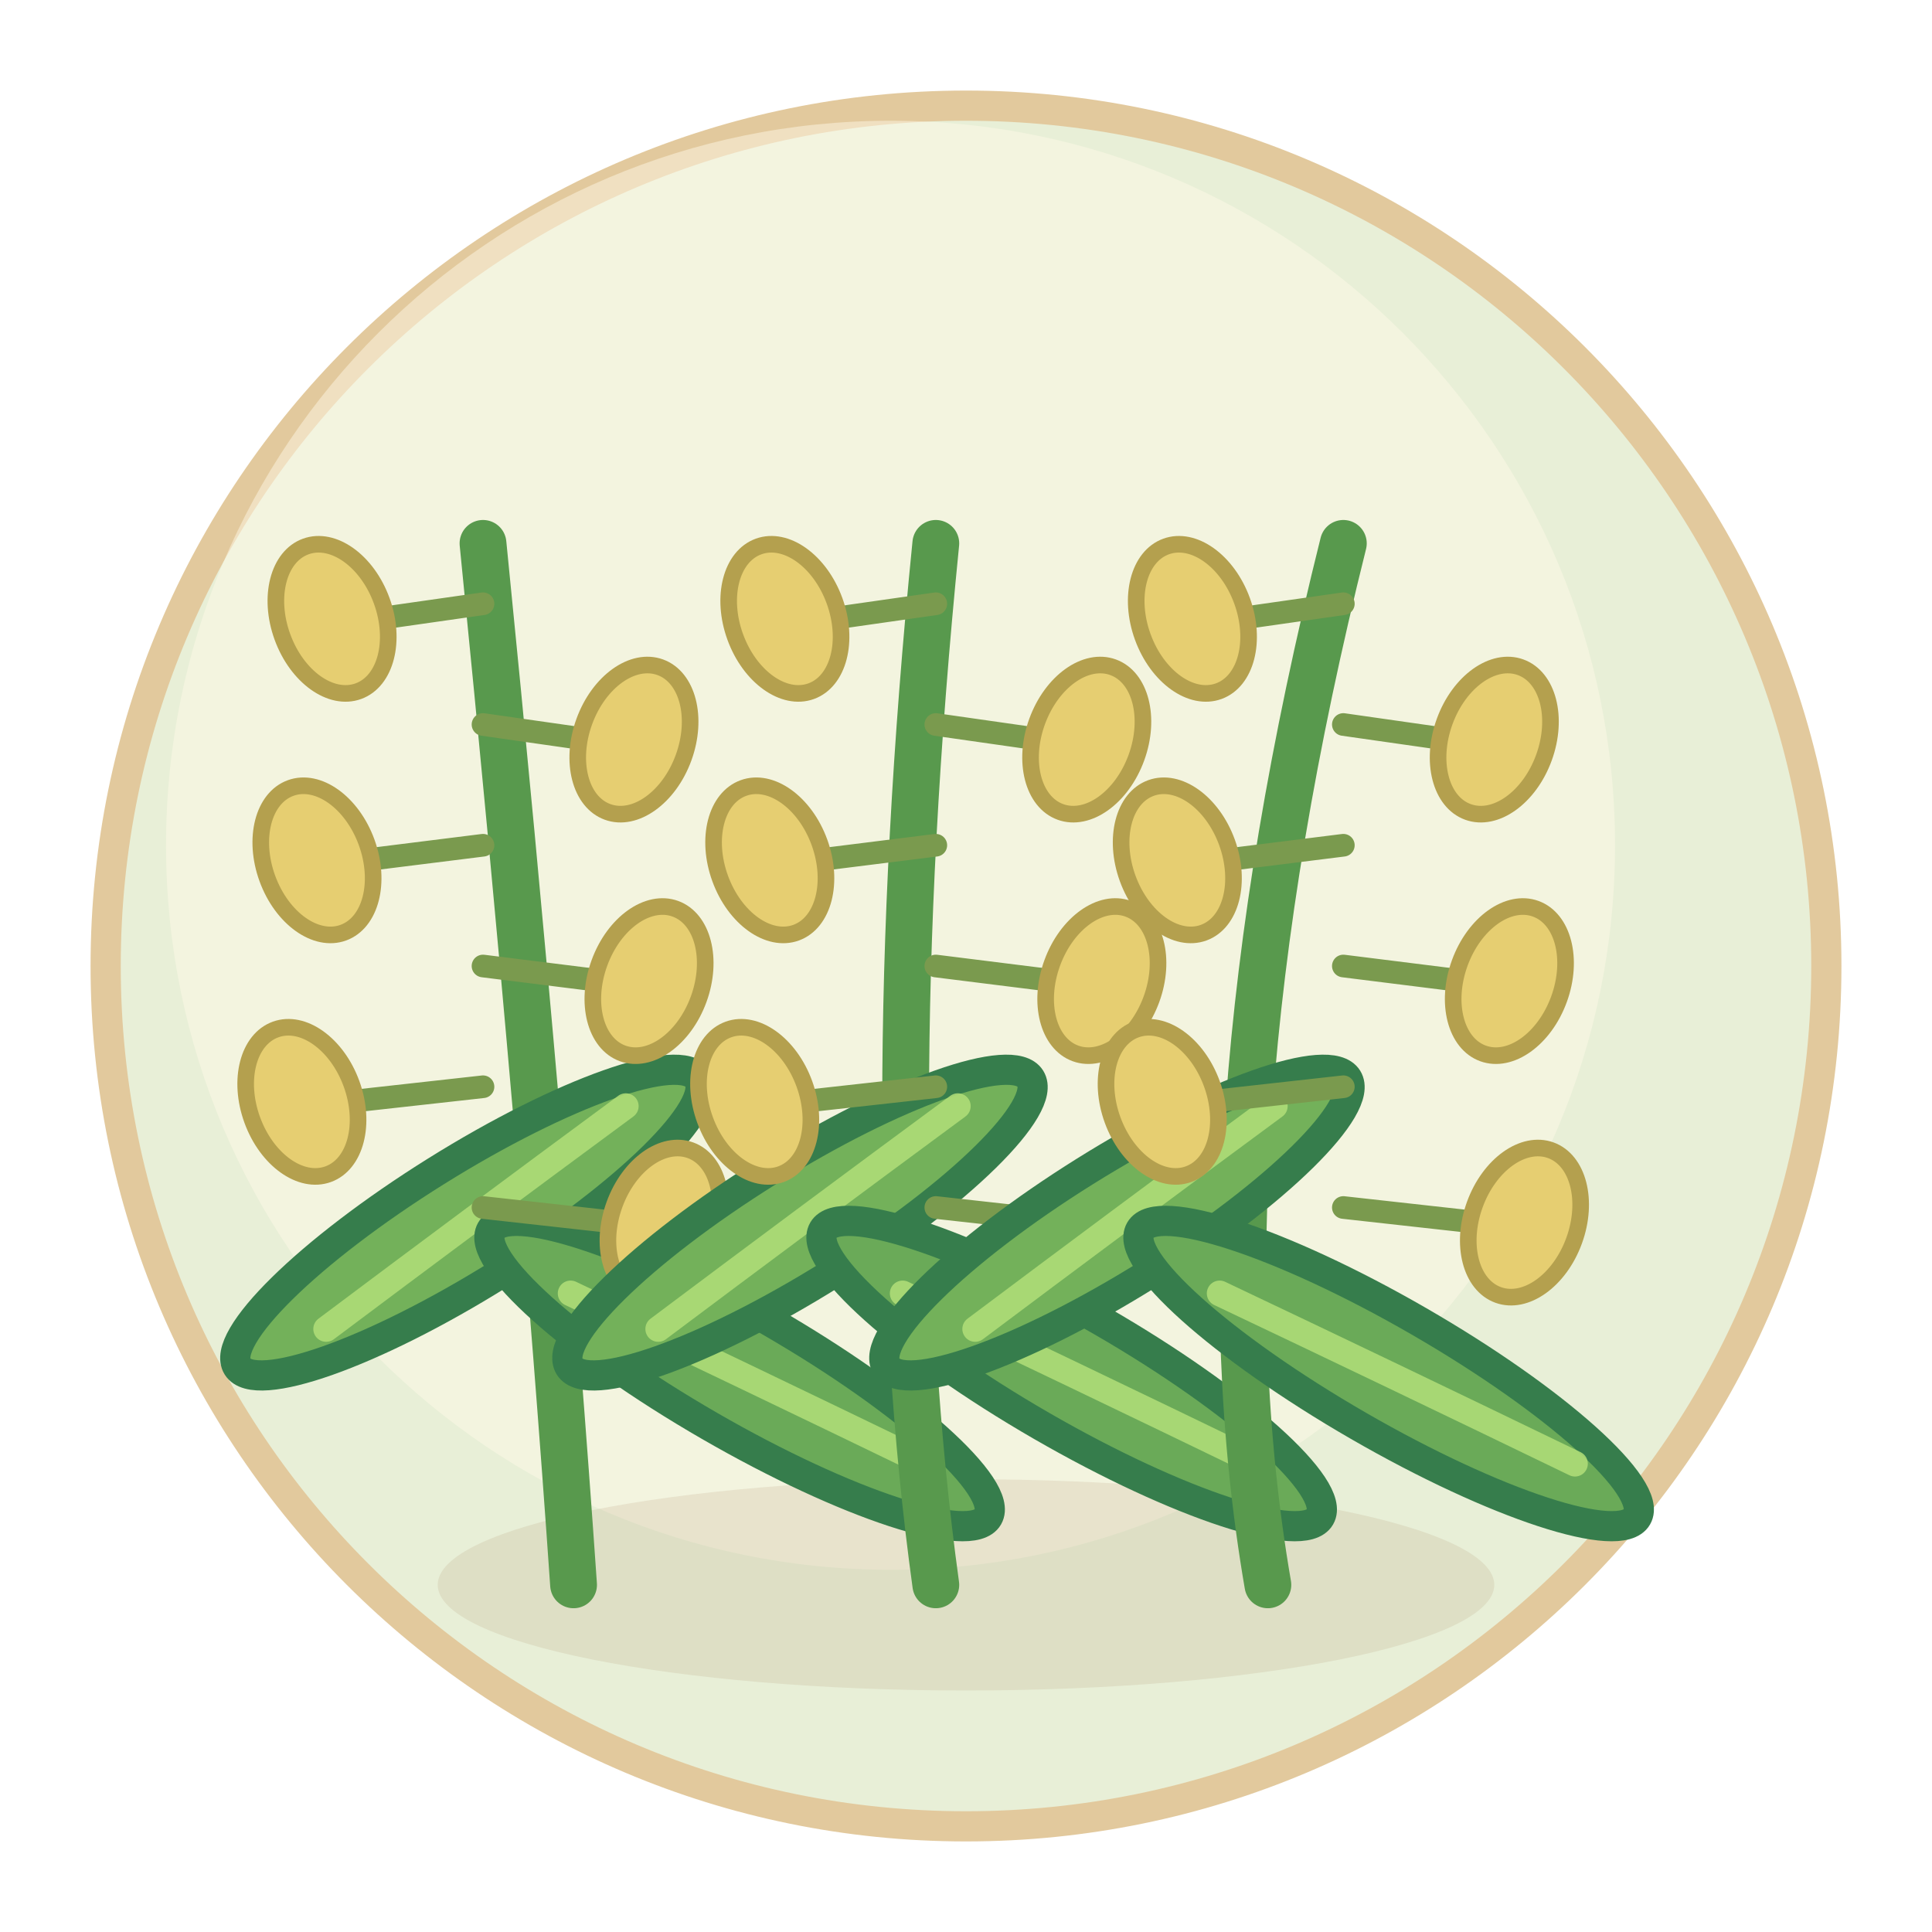
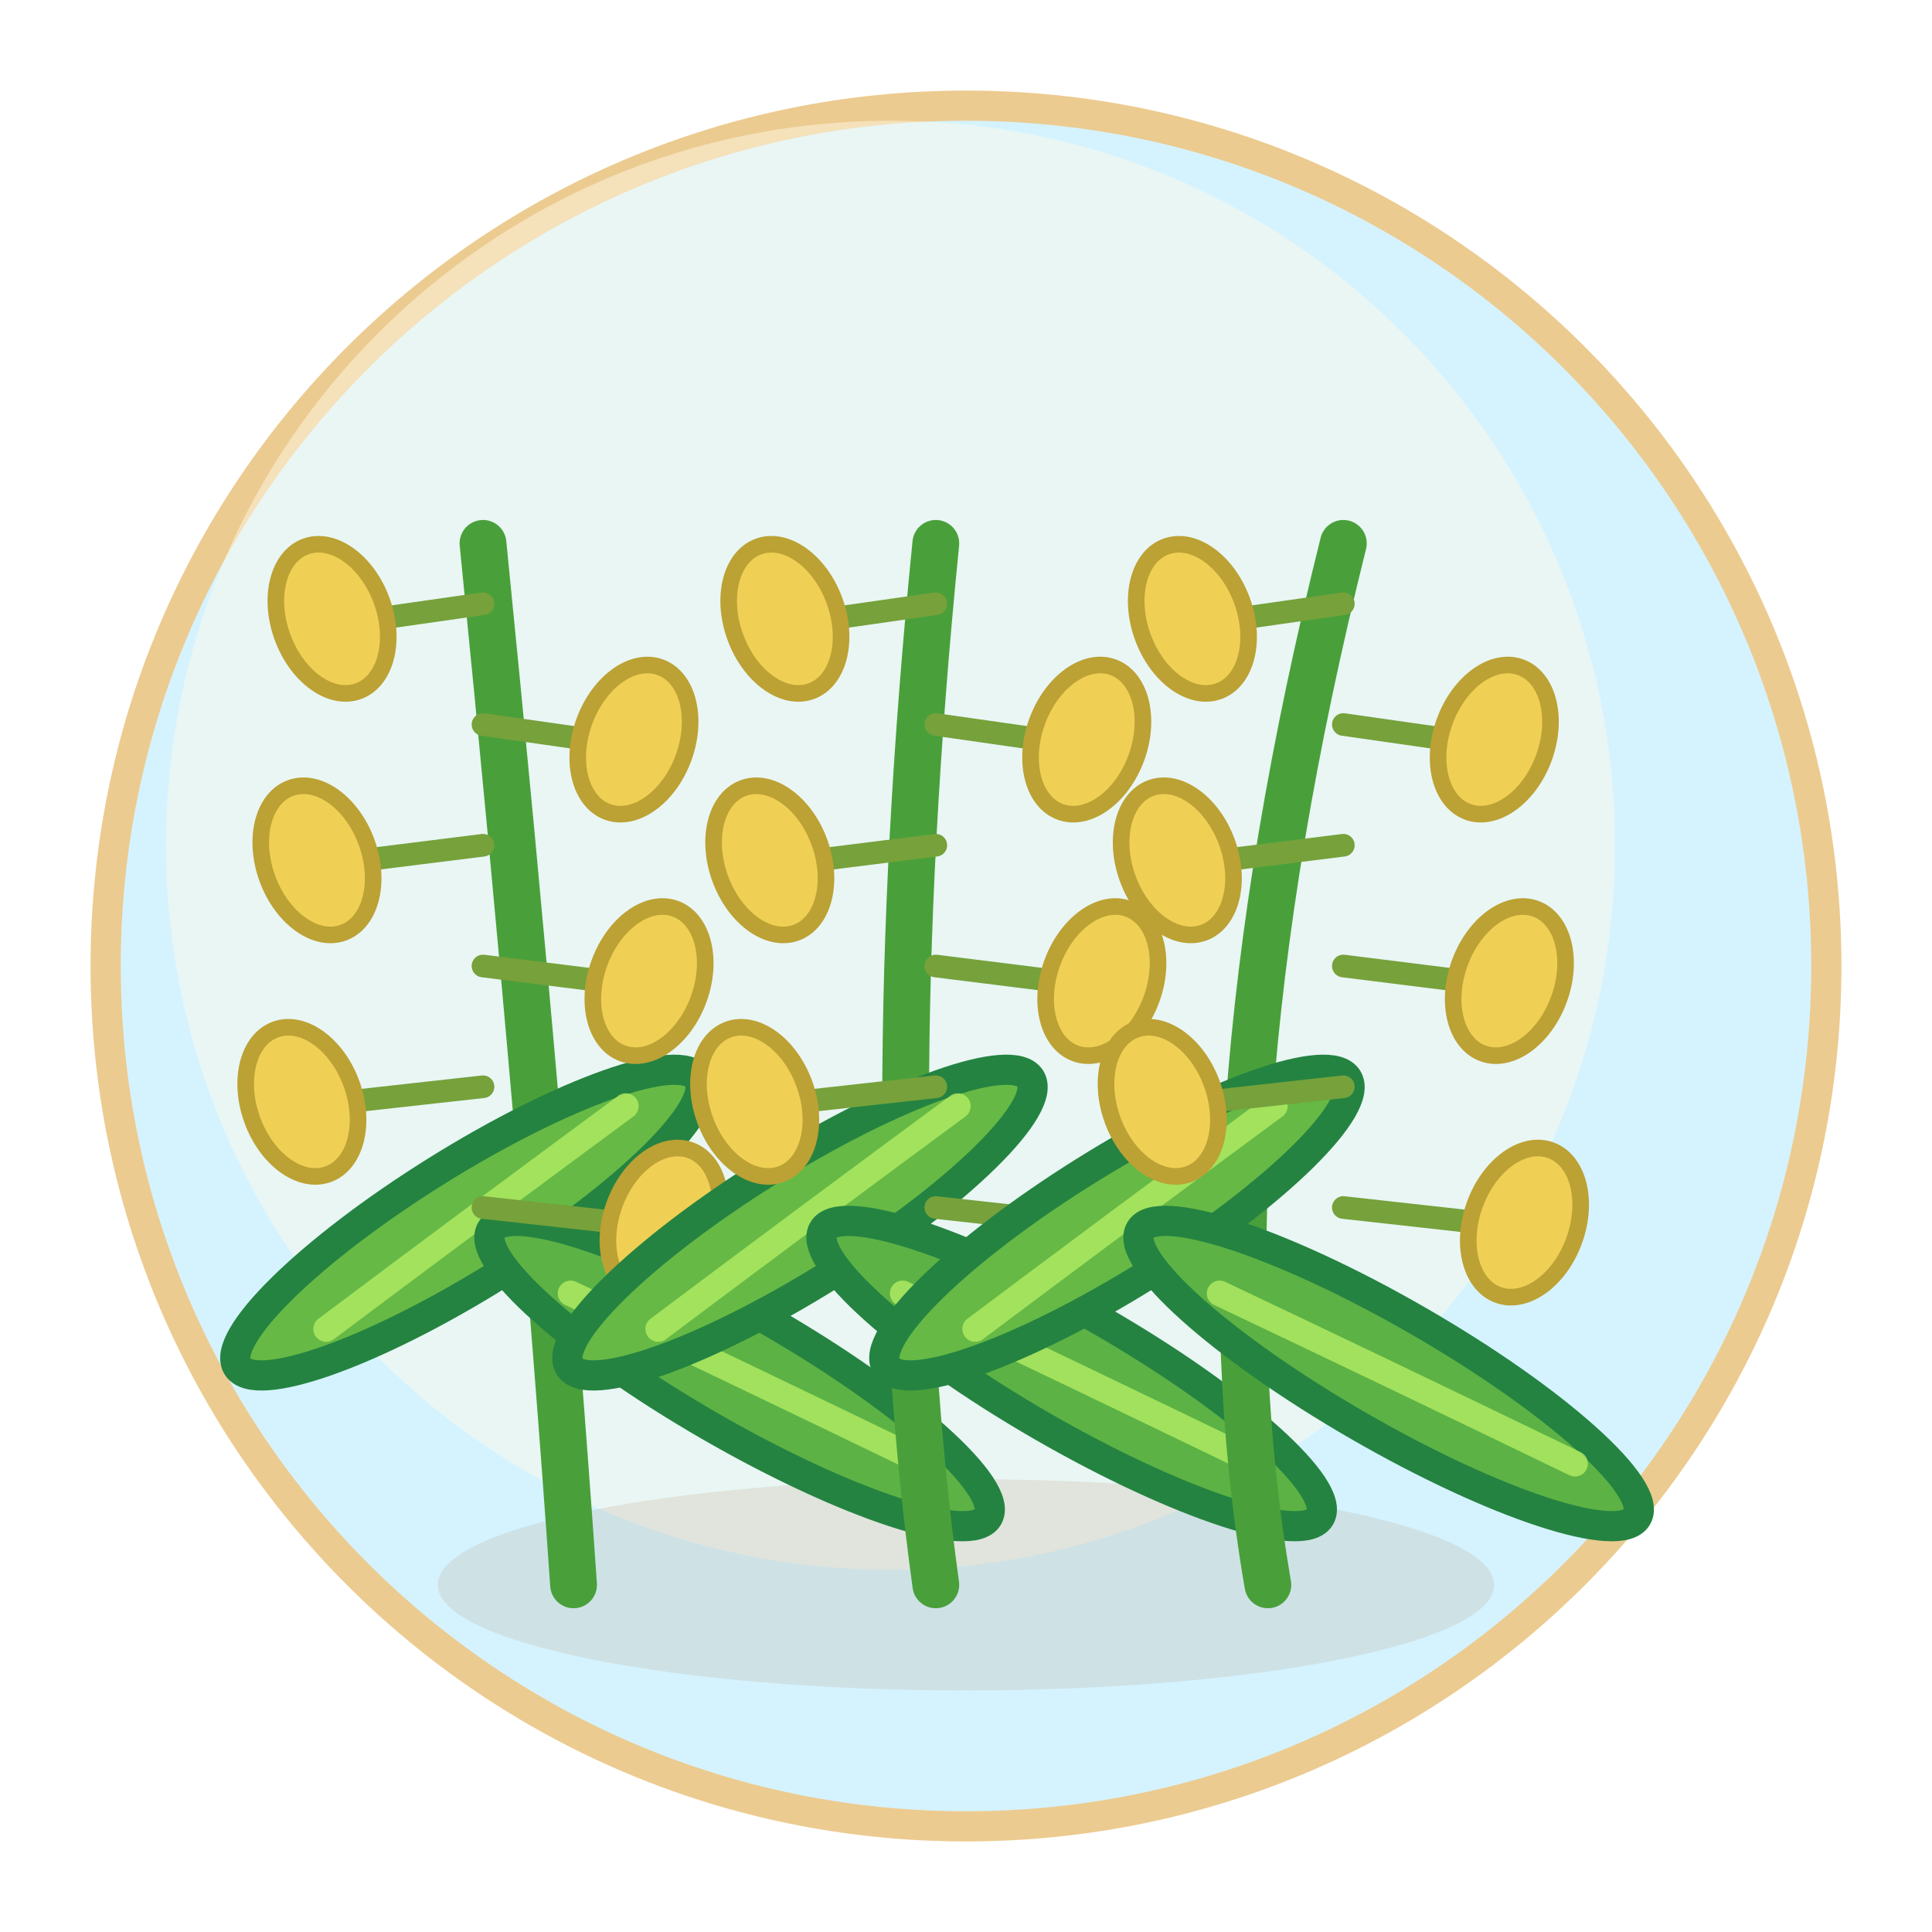
<svg xmlns="http://www.w3.org/2000/svg" width="128" height="128" viewBox="0 0 128 128">
  <g stroke-linecap="round" stroke-linejoin="round">
-     <circle cx="64" cy="64" r="57" fill="#e8efd7" stroke="#e2c99d" stroke-width="2" />
+     <circle cx="64" cy="64" r="57" fill="#d5f3ff" stroke="#eccb90" stroke-width="2" />
    <circle cx="59" cy="56" r="48" fill="#fff9e7" opacity=".48" />
-     <ellipse cx="64" cy="105" rx="35" ry="7" fill="#99734d" opacity=".13" />
-     <path d="M38 105 Q36 76 32 36" fill="none" stroke="#58994d" stroke-width="3.1" />
+     <ellipse cx="64" cy="105" rx="35" ry="7" fill="#a06d3a" opacity=".13" />
+     <path d="M38 105 Q36 76 32 36" fill="none" stroke="#49a03a" stroke-width="3.1" />
    <g transform="rotate(-32 31 81)">
-       <ellipse cx="31" cy="81" rx="18" ry="4" fill="#73b15a" stroke="#367d4c" stroke-width="2" transform="rotate(0 31 81)" />
-       <path d="M19.3 82.0 Q31 81 43.96 80.0" fill="none" stroke="#b2df79" stroke-width="1.7" opacity=".85" />
+       <ellipse cx="31" cy="81" rx="18" ry="4" fill="#66b945" stroke="#248341" stroke-width="2" transform="rotate(0 31 81)" />
+       <path d="M19.3 82.0 Q31 81 43.96 80.0" fill="none" stroke="#ade961" stroke-width="1.7" opacity=".85" />
    </g>
    <g transform="rotate(30 49 91)">
-       <ellipse cx="49" cy="91" rx="19" ry="4" fill="#6aaa58" stroke="#367d4c" stroke-width="2" transform="rotate(0 49 91)" />
-       <path d="M36.65 92.0 Q49 91 62.68 90.0" fill="none" stroke="#b2df79" stroke-width="1.7" opacity=".85" />
+       <ellipse cx="49" cy="91" rx="19" ry="4" fill="#5cb244" stroke="#248341" stroke-width="2" transform="rotate(0 49 91)" />
+       <path d="M36.65 92.0 Q49 91 62.68 90.0" fill="none" stroke="#ade961" stroke-width="1.7" opacity=".85" />
    </g>
-     <path d="M32 40 L25 41" fill="none" stroke="#7a9a4e" stroke-width="1.5" />
-     <ellipse cx="22" cy="41" rx="3.5" ry="5.1" fill="#e6ce71" stroke="#b4a04e" stroke-width="1.1" transform="rotate(-20 22 41)" />
-     <path d="M32 48 L39 49" fill="none" stroke="#7a9a4e" stroke-width="1.5" />
-     <ellipse cx="42" cy="49" rx="3.5" ry="5.1" fill="#e6ce71" stroke="#b4a04e" stroke-width="1.1" transform="rotate(20 42 49)" />
-     <path d="M32 56 L24 57" fill="none" stroke="#7a9a4e" stroke-width="1.5" />
-     <ellipse cx="21" cy="57" rx="3.5" ry="5.1" fill="#e6ce71" stroke="#b4a04e" stroke-width="1.1" transform="rotate(-20 21 57)" />
-     <path d="M32 64 L40 65" fill="none" stroke="#7a9a4e" stroke-width="1.5" />
-     <ellipse cx="43" cy="65" rx="3.5" ry="5.1" fill="#e6ce71" stroke="#b4a04e" stroke-width="1.1" transform="rotate(20 43 65)" />
-     <path d="M32 72 L23 73" fill="none" stroke="#7a9a4e" stroke-width="1.5" />
-     <ellipse cx="20" cy="73" rx="3.5" ry="5.1" fill="#e6ce71" stroke="#b4a04e" stroke-width="1.1" transform="rotate(-20 20 73)" />
-     <path d="M32 80 L41 81" fill="none" stroke="#7a9a4e" stroke-width="1.5" />
-     <ellipse cx="44" cy="81" rx="3.5" ry="5.1" fill="#e6ce71" stroke="#b4a04e" stroke-width="1.1" transform="rotate(20 44 81)" />
-     <path d="M62 105 Q58 76 62 36" fill="none" stroke="#58994d" stroke-width="3.1" />
+     <path d="M32 40 L25 41" fill="none" stroke="#76a13b" stroke-width="1.5" />
+     <ellipse cx="22" cy="41" rx="3.5" ry="5.1" fill="#f0d054" stroke="#bca134" stroke-width="1.1" transform="rotate(-20 22 41)" />
+     <path d="M32 48 L39 49" fill="none" stroke="#76a13b" stroke-width="1.5" />
+     <ellipse cx="42" cy="49" rx="3.5" ry="5.1" fill="#f0d054" stroke="#bca134" stroke-width="1.1" transform="rotate(20 42 49)" />
+     <path d="M32 56 L24 57" fill="none" stroke="#76a13b" stroke-width="1.5" />
+     <ellipse cx="21" cy="57" rx="3.5" ry="5.1" fill="#f0d054" stroke="#bca134" stroke-width="1.1" transform="rotate(-20 21 57)" />
+     <path d="M32 64 L40 65" fill="none" stroke="#76a13b" stroke-width="1.5" />
+     <ellipse cx="43" cy="65" rx="3.5" ry="5.1" fill="#f0d054" stroke="#bca134" stroke-width="1.1" transform="rotate(20 43 65)" />
+     <path d="M32 72 L23 73" fill="none" stroke="#76a13b" stroke-width="1.5" />
+     <ellipse cx="20" cy="73" rx="3.5" ry="5.1" fill="#f0d054" stroke="#bca134" stroke-width="1.1" transform="rotate(-20 20 73)" />
+     <path d="M32 80 L41 81" fill="none" stroke="#76a13b" stroke-width="1.5" />
+     <ellipse cx="44" cy="81" rx="3.5" ry="5.1" fill="#f0d054" stroke="#bca134" stroke-width="1.1" transform="rotate(20 44 81)" />
+     <path d="M62 105 Q58 76 62 36" fill="none" stroke="#49a03a" stroke-width="3.1" />
    <g transform="rotate(-32 53 81)">
-       <ellipse cx="53" cy="81" rx="18" ry="4" fill="#73b15a" stroke="#367d4c" stroke-width="2" transform="rotate(0 53 81)" />
-       <path d="M41.3 82.0 Q53 81 65.96 80.0" fill="none" stroke="#b2df79" stroke-width="1.7" opacity=".85" />
+       <ellipse cx="53" cy="81" rx="18" ry="4" fill="#66b945" stroke="#248341" stroke-width="2" transform="rotate(0 53 81)" />
+       <path d="M41.3 82.0 Q53 81 65.96 80.0" fill="none" stroke="#ade961" stroke-width="1.7" opacity=".85" />
    </g>
    <g transform="rotate(30 71 91)">
-       <ellipse cx="71" cy="91" rx="19" ry="4" fill="#6aaa58" stroke="#367d4c" stroke-width="2" transform="rotate(0 71 91)" />
-       <path d="M58.65 92.0 Q71 91 84.68 90.0" fill="none" stroke="#b2df79" stroke-width="1.7" opacity=".85" />
+       <ellipse cx="71" cy="91" rx="19" ry="4" fill="#5cb244" stroke="#248341" stroke-width="2" transform="rotate(0 71 91)" />
+       <path d="M58.65 92.0 Q71 91 84.68 90.0" fill="none" stroke="#ade961" stroke-width="1.7" opacity=".85" />
    </g>
-     <path d="M62 40 L55 41" fill="none" stroke="#7a9a4e" stroke-width="1.5" />
-     <ellipse cx="52" cy="41" rx="3.5" ry="5.1" fill="#e6ce71" stroke="#b4a04e" stroke-width="1.1" transform="rotate(-20 52 41)" />
-     <path d="M62 48 L69 49" fill="none" stroke="#7a9a4e" stroke-width="1.5" />
-     <ellipse cx="72" cy="49" rx="3.5" ry="5.1" fill="#e6ce71" stroke="#b4a04e" stroke-width="1.1" transform="rotate(20 72 49)" />
-     <path d="M62 56 L54 57" fill="none" stroke="#7a9a4e" stroke-width="1.5" />
-     <ellipse cx="51" cy="57" rx="3.5" ry="5.1" fill="#e6ce71" stroke="#b4a04e" stroke-width="1.1" transform="rotate(-20 51 57)" />
-     <path d="M62 64 L70 65" fill="none" stroke="#7a9a4e" stroke-width="1.5" />
-     <ellipse cx="73" cy="65" rx="3.5" ry="5.1" fill="#e6ce71" stroke="#b4a04e" stroke-width="1.1" transform="rotate(20 73 65)" />
-     <path d="M62 72 L53 73" fill="none" stroke="#7a9a4e" stroke-width="1.5" />
-     <ellipse cx="50" cy="73" rx="3.5" ry="5.1" fill="#e6ce71" stroke="#b4a04e" stroke-width="1.1" transform="rotate(-20 50 73)" />
-     <path d="M62 80 L71 81" fill="none" stroke="#7a9a4e" stroke-width="1.5" />
-     <ellipse cx="74" cy="81" rx="3.5" ry="5.1" fill="#e6ce71" stroke="#b4a04e" stroke-width="1.1" transform="rotate(20 74 81)" />
-     <path d="M84 105 Q79 76 89 36" fill="none" stroke="#58994d" stroke-width="3.1" />
+     <path d="M62 40 L55 41" fill="none" stroke="#76a13b" stroke-width="1.5" />
+     <ellipse cx="52" cy="41" rx="3.5" ry="5.1" fill="#f0d054" stroke="#bca134" stroke-width="1.1" transform="rotate(-20 52 41)" />
+     <path d="M62 48 L69 49" fill="none" stroke="#76a13b" stroke-width="1.5" />
+     <ellipse cx="72" cy="49" rx="3.5" ry="5.1" fill="#f0d054" stroke="#bca134" stroke-width="1.1" transform="rotate(20 72 49)" />
+     <path d="M62 56 L54 57" fill="none" stroke="#76a13b" stroke-width="1.5" />
+     <ellipse cx="51" cy="57" rx="3.5" ry="5.1" fill="#f0d054" stroke="#bca134" stroke-width="1.1" transform="rotate(-20 51 57)" />
+     <path d="M62 64 L70 65" fill="none" stroke="#76a13b" stroke-width="1.5" />
+     <ellipse cx="73" cy="65" rx="3.5" ry="5.1" fill="#f0d054" stroke="#bca134" stroke-width="1.1" transform="rotate(20 73 65)" />
+     <path d="M62 72 L53 73" fill="none" stroke="#76a13b" stroke-width="1.5" />
+     <ellipse cx="50" cy="73" rx="3.5" ry="5.1" fill="#f0d054" stroke="#bca134" stroke-width="1.1" transform="rotate(-20 50 73)" />
+     <path d="M62 80 L71 81" fill="none" stroke="#76a13b" stroke-width="1.5" />
+     <ellipse cx="74" cy="81" rx="3.5" ry="5.1" fill="#f0d054" stroke="#bca134" stroke-width="1.1" transform="rotate(20 74 81)" />
+     <path d="M84 105 Q79 76 89 36" fill="none" stroke="#49a03a" stroke-width="3.1" />
    <g transform="rotate(-32 74 81)">
-       <ellipse cx="74" cy="81" rx="18" ry="4" fill="#73b15a" stroke="#367d4c" stroke-width="2" transform="rotate(0 74 81)" />
-       <path d="M62.3 82.0 Q74 81 86.96 80.0" fill="none" stroke="#b2df79" stroke-width="1.7" opacity=".85" />
+       <ellipse cx="74" cy="81" rx="18" ry="4" fill="#66b945" stroke="#248341" stroke-width="2" transform="rotate(0 74 81)" />
+       <path d="M62.3 82.0 Q74 81 86.96 80.0" fill="none" stroke="#ade961" stroke-width="1.7" opacity=".85" />
    </g>
    <g transform="rotate(30 92 91)">
-       <ellipse cx="92" cy="91" rx="19" ry="4" fill="#6aaa58" stroke="#367d4c" stroke-width="2" transform="rotate(0 92 91)" />
-       <path d="M79.65 92.0 Q92 91 105.68 90.0" fill="none" stroke="#b2df79" stroke-width="1.7" opacity=".85" />
+       <ellipse cx="92" cy="91" rx="19" ry="4" fill="#5cb244" stroke="#248341" stroke-width="2" transform="rotate(0 92 91)" />
+       <path d="M79.65 92.0 Q92 91 105.68 90.0" fill="none" stroke="#ade961" stroke-width="1.7" opacity=".85" />
    </g>
-     <path d="M89 40 L82 41" fill="none" stroke="#7a9a4e" stroke-width="1.5" />
-     <ellipse cx="79" cy="41" rx="3.5" ry="5.1" fill="#e6ce71" stroke="#b4a04e" stroke-width="1.1" transform="rotate(-20 79 41)" />
-     <path d="M89 48 L96 49" fill="none" stroke="#7a9a4e" stroke-width="1.5" />
-     <ellipse cx="99" cy="49" rx="3.5" ry="5.1" fill="#e6ce71" stroke="#b4a04e" stroke-width="1.1" transform="rotate(20 99 49)" />
-     <path d="M89 56 L81 57" fill="none" stroke="#7a9a4e" stroke-width="1.5" />
-     <ellipse cx="78" cy="57" rx="3.5" ry="5.1" fill="#e6ce71" stroke="#b4a04e" stroke-width="1.1" transform="rotate(-20 78 57)" />
-     <path d="M89 64 L97 65" fill="none" stroke="#7a9a4e" stroke-width="1.5" />
-     <ellipse cx="100" cy="65" rx="3.5" ry="5.1" fill="#e6ce71" stroke="#b4a04e" stroke-width="1.1" transform="rotate(20 100 65)" />
-     <path d="M89 72 L80 73" fill="none" stroke="#7a9a4e" stroke-width="1.5" />
-     <ellipse cx="77" cy="73" rx="3.5" ry="5.1" fill="#e6ce71" stroke="#b4a04e" stroke-width="1.1" transform="rotate(-20 77 73)" />
-     <path d="M89 80 L98 81" fill="none" stroke="#7a9a4e" stroke-width="1.5" />
-     <ellipse cx="101" cy="81" rx="3.5" ry="5.1" fill="#e6ce71" stroke="#b4a04e" stroke-width="1.1" transform="rotate(20 101 81)" />
+     <path d="M89 40 L82 41" fill="none" stroke="#76a13b" stroke-width="1.5" />
+     <ellipse cx="79" cy="41" rx="3.5" ry="5.1" fill="#f0d054" stroke="#bca134" stroke-width="1.1" transform="rotate(-20 79 41)" />
+     <path d="M89 48 L96 49" fill="none" stroke="#76a13b" stroke-width="1.5" />
+     <ellipse cx="99" cy="49" rx="3.5" ry="5.1" fill="#f0d054" stroke="#bca134" stroke-width="1.1" transform="rotate(20 99 49)" />
+     <path d="M89 56 L81 57" fill="none" stroke="#76a13b" stroke-width="1.5" />
+     <ellipse cx="78" cy="57" rx="3.5" ry="5.1" fill="#f0d054" stroke="#bca134" stroke-width="1.1" transform="rotate(-20 78 57)" />
+     <path d="M89 64 L97 65" fill="none" stroke="#76a13b" stroke-width="1.5" />
+     <ellipse cx="100" cy="65" rx="3.5" ry="5.1" fill="#f0d054" stroke="#bca134" stroke-width="1.1" transform="rotate(20 100 65)" />
+     <path d="M89 72 L80 73" fill="none" stroke="#76a13b" stroke-width="1.5" />
+     <ellipse cx="77" cy="73" rx="3.5" ry="5.1" fill="#f0d054" stroke="#bca134" stroke-width="1.1" transform="rotate(-20 77 73)" />
+     <path d="M89 80 L98 81" fill="none" stroke="#76a13b" stroke-width="1.5" />
+     <ellipse cx="101" cy="81" rx="3.5" ry="5.1" fill="#f0d054" stroke="#bca134" stroke-width="1.1" transform="rotate(20 101 81)" />
  </g>
</svg>
